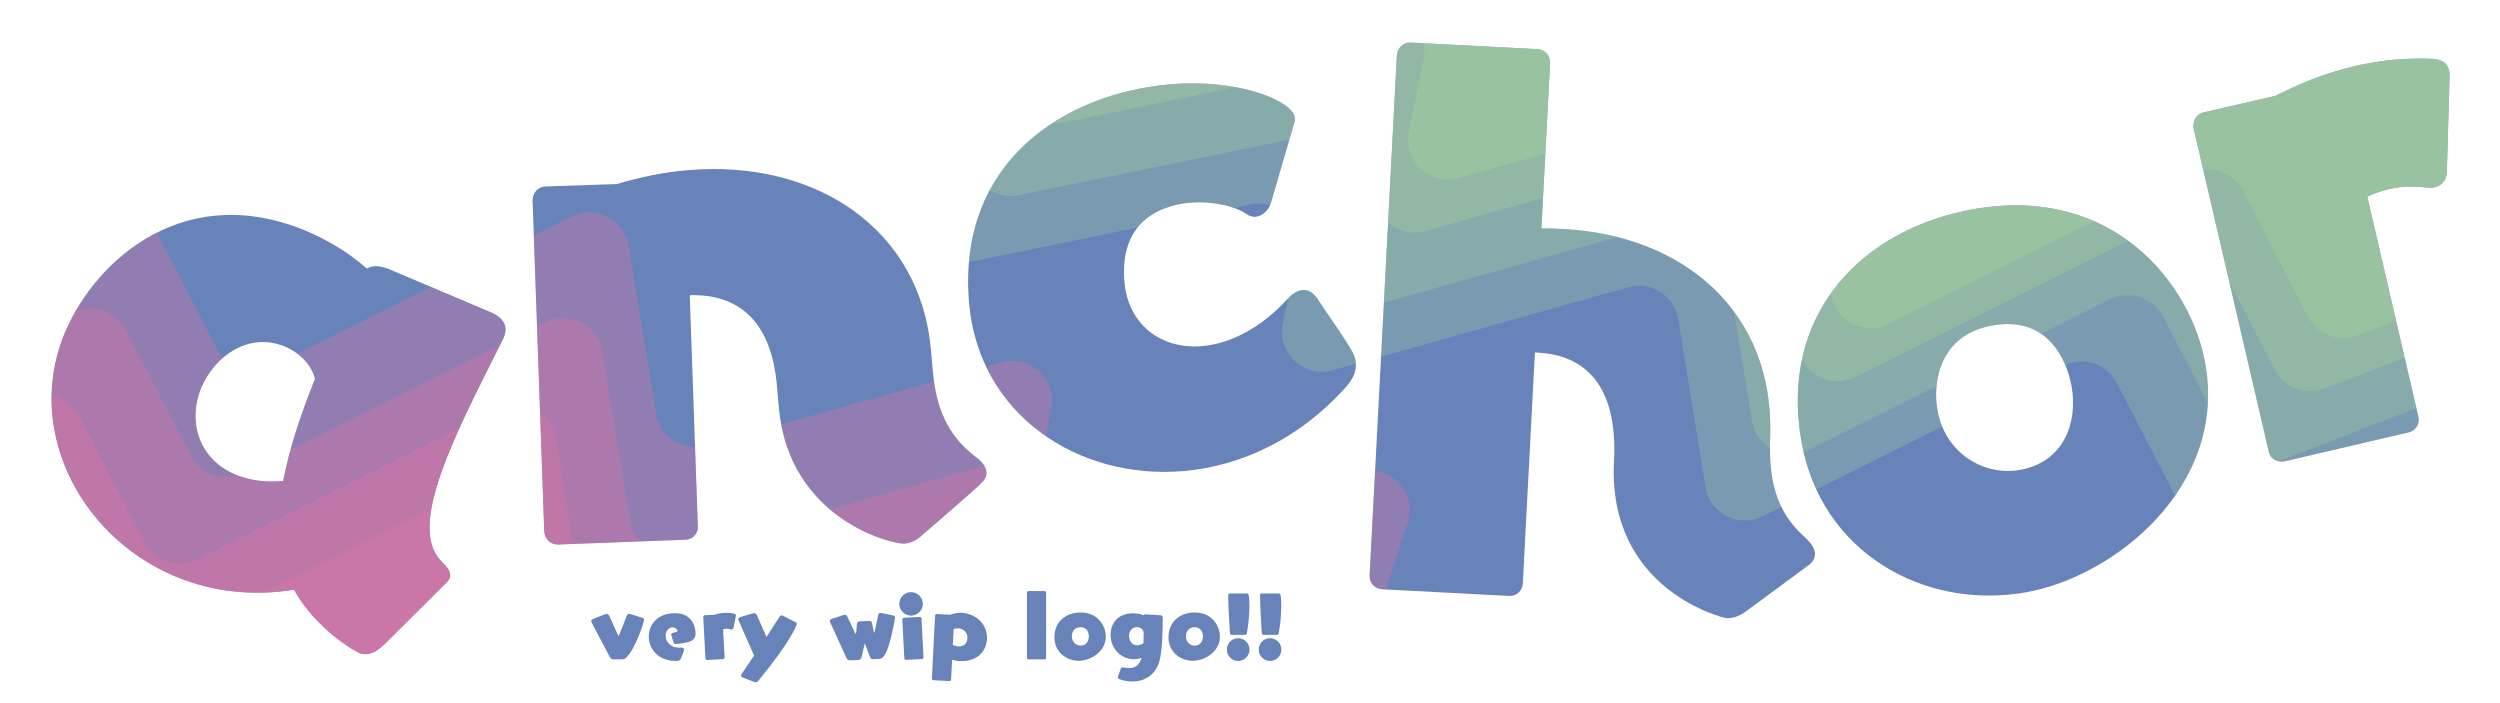
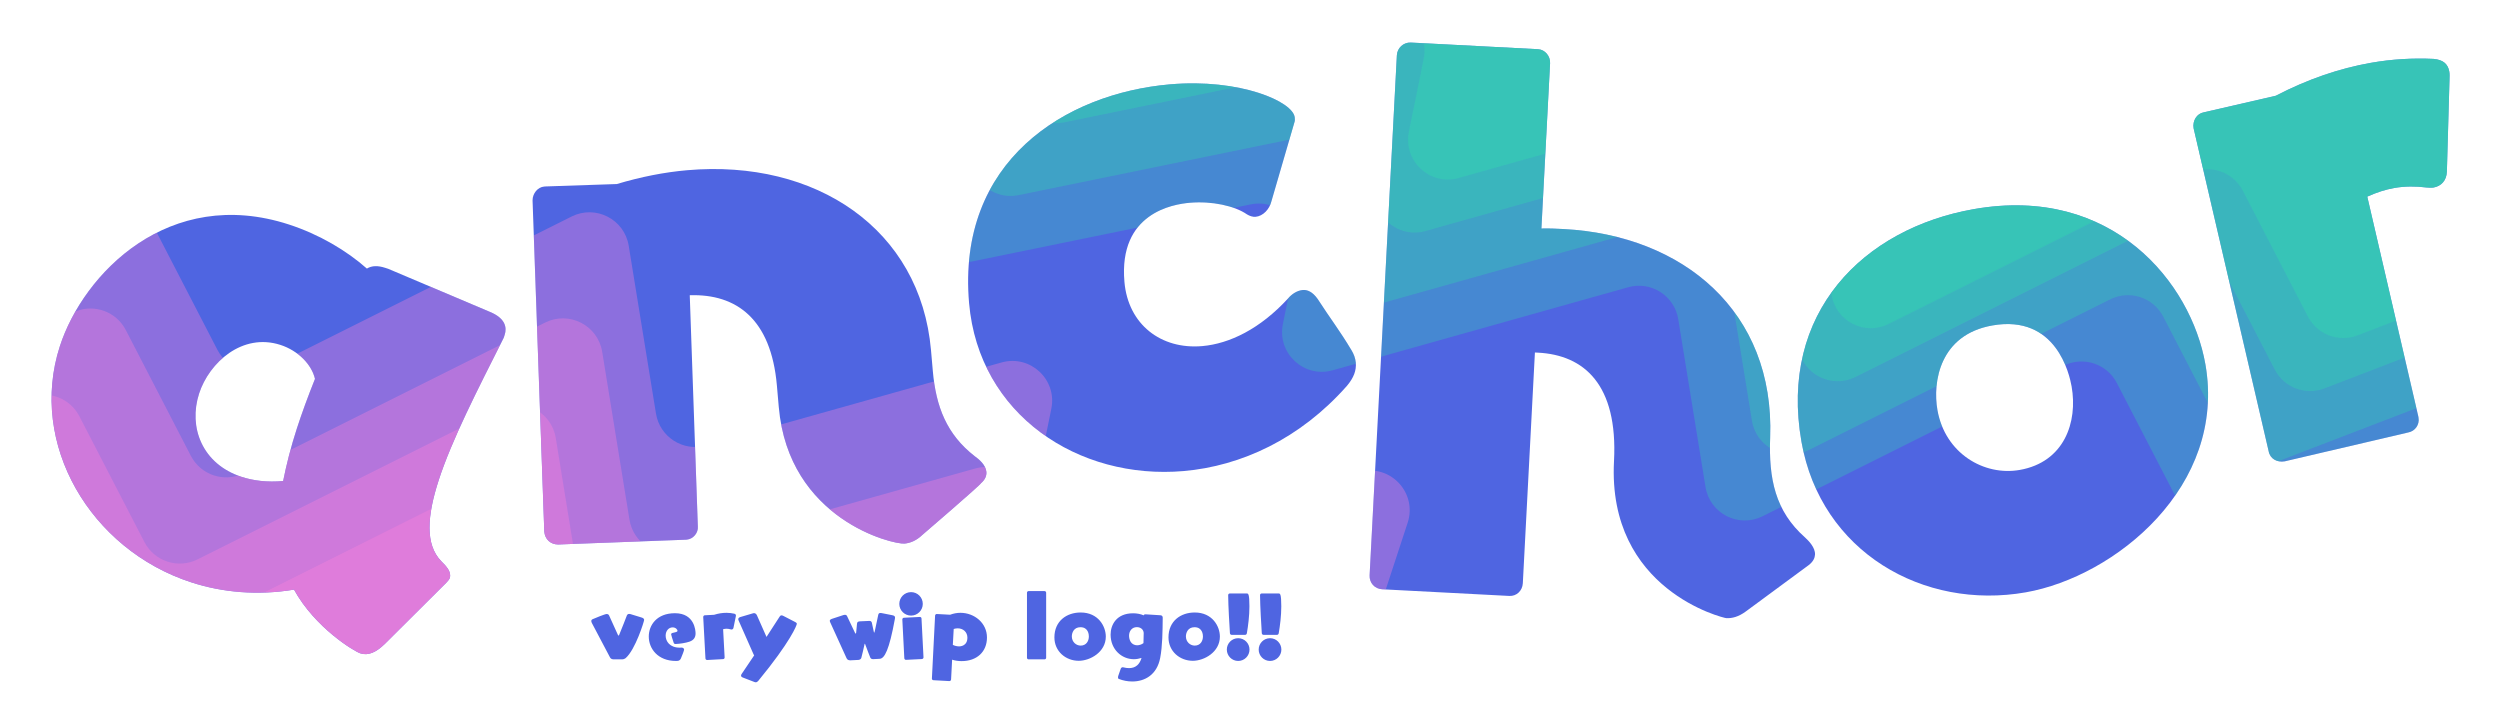
<svg xmlns="http://www.w3.org/2000/svg" width="377" height="106" viewBox="0 0 377 106" fill="none">
-   <path d="M93.8 99.432H92.588C92.348 99.432 92.132 99.384 92 99.156L89.252 93.948C89.192 93.828 89.168 93.732 89.168 93.648C89.168 93.516 89.24 93.432 89.372 93.372C89.66 93.24 91.232 92.592 91.484 92.592C91.664 92.592 91.784 92.676 91.844 92.796L93.188 95.76C93.212 95.82 93.248 95.844 93.272 95.844C93.308 95.844 93.332 95.82 93.368 95.748C93.788 94.776 94.448 93.012 94.532 92.808C94.604 92.652 94.724 92.58 94.88 92.58C94.964 92.58 95.048 92.592 95.144 92.628L96.752 93.12C97.028 93.204 97.136 93.324 97.136 93.492C97.136 93.684 95.816 97.98 94.34 99.252C94.22 99.348 94.016 99.432 93.8 99.432ZM102.071 99.672H101.927C99.203 99.672 97.835 97.812 97.835 95.988C97.835 94.272 99.047 92.472 101.783 92.472C104.759 92.472 104.891 95.124 104.891 95.52C104.891 96.072 104.663 96.528 103.955 96.768C103.391 96.96 102.503 97.092 101.879 97.116C101.687 97.116 101.627 97.032 101.579 96.888C101.435 96.492 101.207 95.712 101.207 95.664C101.207 95.532 101.303 95.472 101.459 95.436C102.083 95.292 102.167 95.268 102.167 95.1C102.167 94.992 101.939 94.608 101.435 94.608C100.859 94.608 100.379 95.112 100.379 95.856C100.379 96.708 101.003 97.668 102.503 97.668C102.587 97.668 102.683 97.668 102.767 97.656H102.791C102.959 97.656 103.163 97.764 103.163 97.968C103.163 98.088 102.851 98.904 102.671 99.312C102.575 99.504 102.419 99.672 102.071 99.672ZM109.034 99.396L106.646 99.528C106.502 99.528 106.382 99.432 106.382 99.288L106.046 93.048C106.046 92.904 106.154 92.784 106.286 92.784L107.678 92.712C108.326 92.508 108.95 92.412 109.55 92.412C109.958 92.412 110.354 92.46 110.726 92.544C110.906 92.592 110.978 92.688 110.978 92.832C110.978 92.88 110.966 92.928 110.954 92.988L110.606 94.68C110.57 94.848 110.45 94.932 110.306 94.932C110.27 94.932 110.222 94.92 110.174 94.908C109.982 94.848 109.778 94.812 109.574 94.812C109.406 94.812 109.238 94.836 109.046 94.884L109.274 99.132V99.156C109.274 99.288 109.166 99.396 109.034 99.396ZM113.752 102.84L112.012 102.168C111.832 102.096 111.748 102 111.748 101.88C111.748 101.796 111.784 101.712 111.844 101.628L113.728 98.832C113.692 98.796 113.668 98.736 113.632 98.664L111.388 93.588C111.352 93.504 111.328 93.432 111.328 93.372C111.328 93.204 111.472 93.096 111.652 93.048L113.56 92.484C113.608 92.472 113.656 92.46 113.704 92.46C113.92 92.46 114.076 92.616 114.16 92.82L115.588 96.048C116.296 94.98 116.98 93.912 117.568 92.988C117.64 92.868 117.724 92.796 117.856 92.796C117.928 92.796 118.036 92.82 118.156 92.892L119.944 93.816C120.088 93.888 120.16 93.972 120.16 94.08C120.16 94.26 119.248 96.72 114.34 102.684C114.22 102.816 114.112 102.888 113.968 102.888C113.908 102.888 113.836 102.876 113.752 102.84ZM132.656 99.348L131.744 99.396H131.66C131.468 99.396 131.348 99.348 131.252 99.192C131.18 99.048 130.676 97.716 130.484 97.188C130.448 97.092 130.424 97.068 130.412 97.068C130.388 97.068 130.376 97.14 130.364 97.188C130.244 97.728 129.98 98.904 129.884 99.216C129.848 99.36 129.656 99.504 129.452 99.516L128.264 99.576H128.204C127.988 99.576 127.772 99.504 127.664 99.264L125.216 93.888C125.18 93.816 125.132 93.72 125.132 93.624C125.132 93.516 125.204 93.408 125.444 93.324L127.196 92.748C127.28 92.724 127.352 92.712 127.412 92.712C127.58 92.712 127.688 92.796 127.736 92.904L128.96 95.484C128.984 95.532 129.008 95.544 129.032 95.544C129.056 95.544 129.092 95.508 129.104 95.436C129.152 95.028 129.224 94.164 129.236 94.056C129.26 93.792 129.392 93.72 129.68 93.696L131.06 93.636H131.12C131.288 93.636 131.396 93.696 131.468 93.876L131.78 95.316C131.792 95.352 131.816 95.4 131.84 95.4C131.876 95.4 131.9 95.316 132.44 92.712C132.488 92.496 132.608 92.436 132.764 92.436C132.872 92.436 132.992 92.46 133.1 92.484L134.552 92.772C134.9 92.832 134.972 92.976 134.972 93.144C134.972 93.204 134.96 93.276 134.948 93.336C134.084 98.052 133.388 99.312 132.656 99.348ZM139.035 99.384L136.635 99.504H136.611C136.479 99.504 136.383 99.396 136.371 99.264L136.071 93.42C136.071 93.276 136.167 93.168 136.311 93.156L138.711 93.036H138.735C138.855 93.036 138.963 93.144 138.963 93.264L139.263 99.12V99.144C139.263 99.264 139.155 99.372 139.035 99.384ZM139.155 91.068C139.155 92.04 138.363 92.832 137.391 92.832C136.407 92.832 135.615 92.04 135.615 91.068C135.615 90.084 136.407 89.292 137.391 89.292C138.363 89.292 139.155 90.084 139.155 91.068ZM143.159 102.708L140.759 102.576C140.639 102.576 140.531 102.468 140.531 102.336V102.312L141.011 92.832C141.023 92.7 141.131 92.592 141.251 92.592H141.275L143.279 92.7C143.795 92.508 144.323 92.412 144.827 92.412C146.939 92.412 148.835 93.948 148.835 96.132C148.835 98.316 147.287 99.696 145.019 99.696C144.515 99.696 144.023 99.624 143.579 99.48L143.423 102.468C143.411 102.612 143.303 102.708 143.159 102.708ZM143.819 94.848L143.687 97.248C143.951 97.38 144.299 97.476 144.635 97.476C144.731 97.476 145.883 97.476 145.883 96.156C145.883 95.328 145.259 94.752 144.419 94.752C144.227 94.752 144.023 94.788 143.819 94.848ZM157.52 99.432H155.108C154.976 99.432 154.868 99.324 154.868 99.192V89.388C154.868 89.244 154.976 89.136 155.108 89.136H157.52C157.652 89.136 157.76 89.244 157.76 89.388V99.192C157.76 99.324 157.652 99.432 157.52 99.432ZM166.756 96C166.756 98.34 164.38 99.648 162.676 99.648C160.72 99.648 159.004 98.232 159.004 96.12C159.004 93.648 160.852 92.364 162.964 92.364C165.616 92.364 166.756 94.44 166.756 96ZM162.964 97.356C163.816 97.356 164.2 96.66 164.2 95.976C164.2 95.748 164.152 94.584 162.928 94.584C161.92 94.584 161.632 95.436 161.632 95.976C161.632 96.804 162.28 97.356 162.964 97.356ZM168.618 101.964L169.002 100.86C169.05 100.704 169.182 100.62 169.314 100.62C169.338 100.62 169.362 100.632 169.386 100.632C169.71 100.716 169.998 100.752 170.262 100.752C171.27 100.752 171.858 100.176 172.146 99.216C171.774 99.336 171.366 99.408 170.982 99.408C169.146 99.408 167.478 97.932 167.478 95.7C167.478 94.248 168.342 92.484 170.874 92.484C171.45 92.484 172.002 92.592 172.47 92.796C172.506 92.664 172.614 92.64 172.722 92.64H172.782C172.782 92.64 174.75 92.772 175.026 92.784C175.218 92.796 175.338 92.952 175.338 93.132C175.314 95.244 175.302 97.428 174.954 99.228C174.462 101.772 172.626 102.768 170.754 102.768C170.058 102.768 169.362 102.636 168.726 102.384C168.618 102.348 168.594 102.252 168.594 102.156C168.594 102.084 168.606 102.012 168.618 101.964ZM172.374 97.02L172.434 96.984C172.458 96.504 172.47 95.976 172.47 95.436C172.422 94.872 171.954 94.572 171.438 94.572C170.682 94.572 170.262 95.184 170.262 95.856C170.262 96.324 170.454 97.308 171.51 97.308C171.798 97.308 172.182 97.176 172.374 97.02ZM183.959 96C183.959 98.34 181.583 99.648 179.879 99.648C177.923 99.648 176.207 98.232 176.207 96.12C176.207 93.648 178.055 92.364 180.167 92.364C182.819 92.364 183.959 94.44 183.959 96ZM180.167 97.356C181.019 97.356 181.403 96.66 181.403 95.976C181.403 95.748 181.355 94.584 180.131 94.584C179.123 94.584 178.835 95.436 178.835 95.976C178.835 96.804 179.483 97.356 180.167 97.356ZM187.765 95.736H185.737C185.593 95.736 185.485 95.628 185.473 95.484C185.401 94.416 185.221 91.404 185.209 89.748C185.209 89.616 185.305 89.496 185.449 89.496H188.017C188.233 89.496 188.413 89.532 188.413 91.44C188.413 92.856 188.221 94.38 188.029 95.484C188.005 95.628 187.909 95.736 187.765 95.736ZM186.721 99.672C185.773 99.672 185.005 98.904 185.005 97.956C185.005 97.008 185.773 96.24 186.721 96.24C187.657 96.24 188.425 97.008 188.425 97.956C188.425 98.904 187.657 99.672 186.721 99.672ZM192.57 95.736H190.542C190.398 95.736 190.29 95.628 190.278 95.484C190.206 94.416 190.026 91.404 190.014 89.748C190.014 89.616 190.11 89.496 190.254 89.496H192.822C193.038 89.496 193.218 89.532 193.218 91.44C193.218 92.856 193.026 94.38 192.834 95.484C192.81 95.628 192.714 95.736 192.57 95.736ZM191.526 99.672C190.578 99.672 189.81 98.904 189.81 97.956C189.81 97.008 190.578 96.24 191.526 96.24C192.462 96.24 193.23 97.008 193.23 97.956C193.23 98.904 192.462 99.672 191.526 99.672Z" fill="#6883BA" />
-   <path d="M67.283 87.891L58.033 97.1C56.707 98.385 55.527 98.91 54.34 98.524C53.427 98.228 47.511 94.69 44.34 88.916C38.791 89.838 33.505 89.332 28.849 87.819C13.601 82.865 4.251 66.906 9.027 52.207C12.587 41.251 25.48 27.977 43.558 33.851C48.123 35.334 52.27 37.792 55.327 40.501C56.082 40.04 56.993 40.033 58.088 40.389L58.545 40.537L73.895 47.039C76.21 47.993 76.463 49.388 76.107 50.483L75.959 50.94C71.981 58.833 68.122 66.361 66.164 72.387C64.384 77.865 64.113 82.117 66.53 84.618C67.295 85.372 68.121 86.246 67.824 87.159C67.765 87.341 67.585 87.585 67.283 87.891ZM42.698 72.534C43.195 70.072 43.843 67.456 44.763 64.625C45.534 62.252 46.426 59.816 47.499 57.136C46.997 54.954 44.947 52.875 42.299 52.015C36.547 50.146 31.542 54.677 30.029 59.333C28.368 64.446 30.505 69.986 36.439 71.914C38.174 72.478 40.301 72.765 42.698 72.534Z" fill="#6883BA" />
-   <path d="M140.395 52.807L140.671 55.963C141.14 61.319 142.76 65.513 146.999 68.805C147.614 69.233 148.654 70.105 148.746 71.157C148.797 71.731 148.56 72.33 147.932 72.867C147.949 73.058 139.075 80.676 139.075 80.676C138.186 81.525 137.255 81.896 136.394 81.971C134.672 82.121 118.927 78.392 117.438 61.369L117.154 58.117C116.275 48.075 111.03 44.294 104.015 44.522L105.235 79.397C105.319 80.353 104.533 81.289 103.577 81.373L103.386 81.389L84.175 82.107C83.019 82.111 82.179 81.318 82.078 80.17L80.309 30.214C80.313 29.154 81.099 28.218 82.055 28.134L82.246 28.117L93.007 27.754C96.67 26.663 100.175 25.971 103.618 25.669C123.032 23.971 138.797 34.541 140.395 52.807Z" fill="#6883BA" />
-   <path d="M195.208 18.402L191.726 30.367C191.444 31.548 190.475 32.596 189.328 32.697C188.945 32.73 188.45 32.581 188.043 32.327C186.196 31.043 182.756 30.284 179.409 30.577C176.923 30.795 168.653 32.096 169.565 42.521C170.125 48.928 175.084 52.734 181.3 52.191C185.412 51.831 190.035 49.595 194.257 44.986C194.781 44.362 195.6 43.808 196.461 43.733C197.13 43.675 197.929 43.99 198.698 45.079C200.704 48.18 202.003 49.801 203.809 52.823C204.146 53.372 204.396 54.025 204.454 54.694C204.555 55.842 204.169 56.935 203.121 58.184C196.019 66.225 187.123 70.28 178.516 71.033C162.64 72.422 147.611 62.558 146.139 45.727C144.265 24.304 160.622 14.104 176.402 12.723C187.017 11.795 195.036 15.333 195.245 17.724C195.262 17.915 195.287 18.202 195.208 18.402Z" fill="#6883BA" />
-   <path d="M272.756 85.216L263.257 92.217C262.157 93.024 261.183 93.262 260.32 93.216C259.937 93.196 242.372 89.007 243.392 69.546C244 57.946 238.847 53.542 231.945 53.181L231.465 53.155L229.642 87.956C229.581 89.106 228.673 89.924 227.619 89.868L208.445 88.864C207.295 88.803 206.477 87.895 206.537 86.745L210.647 8.324C210.703 7.27 211.616 6.356 212.766 6.417L231.94 7.421C232.994 7.477 233.807 8.481 233.752 9.535L232.445 34.461C233.601 34.425 234.751 34.486 235.806 34.541C253.829 35.486 267.646 46.977 266.939 65.974C266.709 72.21 267.704 77.069 272.205 81.054C272.755 81.563 273.76 82.577 273.704 83.632C273.679 84.111 273.457 84.676 272.756 85.216Z" fill="#6883BA" />
-   <path d="M332.569 54.915C335.82 73.35 318.918 86.956 305.493 89.323C290.083 92.041 274.596 83.269 271.662 66.629C268.228 47.154 281.004 34.471 297.643 31.537C318.537 27.852 330.402 42.624 332.569 54.915ZM304.578 70.866C311.291 69.682 313.349 63.665 312.399 58.276C312.082 56.48 310.087 47.376 300.444 49.077C292.502 50.477 291.417 57.59 292.167 61.844C293.317 68.367 299.189 71.816 304.578 70.866Z" fill="#6883BA" />
-   <path d="M363.158 65.215L344.527 69.572C343.393 69.772 342.314 69.183 342.114 68.048L330.798 19.354C330.598 18.219 331.282 17.124 332.322 16.94L343.189 14.439C348.011 11.932 352.794 10.309 357.521 9.475C360.735 8.908 363.922 8.736 366.969 8.881C368.454 9.009 369.155 9.666 369.355 10.8C369.421 11.178 369.394 11.573 369.382 12.063L368.991 25.877C368.941 27.25 368.112 28.079 366.978 28.279C366.694 28.329 366.299 28.301 365.904 28.273C364.308 28.067 362.651 28.067 361.044 28.35C359.72 28.584 358.43 29.006 356.984 29.651L364.682 62.802L364.715 62.991C364.898 64.031 364.198 65.032 363.158 65.215Z" fill="#6883BA" />
-   <mask id="mask0_6_62" style="mask-type:alpha" maskUnits="userSpaceOnUse" x="7" y="6" width="363" height="93">
+   <path d="M93.8 99.432H92.588C92.348 99.432 92.132 99.384 92 99.156L89.252 93.948C89.192 93.828 89.168 93.732 89.168 93.648C89.168 93.516 89.24 93.432 89.372 93.372C89.66 93.24 91.232 92.592 91.484 92.592C91.664 92.592 91.784 92.676 91.844 92.796L93.188 95.76C93.212 95.82 93.248 95.844 93.272 95.844C93.308 95.844 93.332 95.82 93.368 95.748C93.788 94.776 94.448 93.012 94.532 92.808C94.604 92.652 94.724 92.58 94.88 92.58C94.964 92.58 95.048 92.592 95.144 92.628L96.752 93.12C97.028 93.204 97.136 93.324 97.136 93.492C97.136 93.684 95.816 97.98 94.34 99.252C94.22 99.348 94.016 99.432 93.8 99.432ZM102.071 99.672H101.927C99.203 99.672 97.835 97.812 97.835 95.988C97.835 94.272 99.047 92.472 101.783 92.472C104.759 92.472 104.891 95.124 104.891 95.52C104.891 96.072 104.663 96.528 103.955 96.768C103.391 96.96 102.503 97.092 101.879 97.116C101.687 97.116 101.627 97.032 101.579 96.888C101.435 96.492 101.207 95.712 101.207 95.664C101.207 95.532 101.303 95.472 101.459 95.436C102.083 95.292 102.167 95.268 102.167 95.1C102.167 94.992 101.939 94.608 101.435 94.608C100.859 94.608 100.379 95.112 100.379 95.856C100.379 96.708 101.003 97.668 102.503 97.668C102.587 97.668 102.683 97.668 102.767 97.656H102.791C102.959 97.656 103.163 97.764 103.163 97.968C103.163 98.088 102.851 98.904 102.671 99.312C102.575 99.504 102.419 99.672 102.071 99.672ZM109.034 99.396L106.646 99.528C106.502 99.528 106.382 99.432 106.382 99.288L106.046 93.048C106.046 92.904 106.154 92.784 106.286 92.784L107.678 92.712C108.326 92.508 108.95 92.412 109.55 92.412C109.958 92.412 110.354 92.46 110.726 92.544C110.906 92.592 110.978 92.688 110.978 92.832C110.978 92.88 110.966 92.928 110.954 92.988L110.606 94.68C110.57 94.848 110.45 94.932 110.306 94.932C110.27 94.932 110.222 94.92 110.174 94.908C109.982 94.848 109.778 94.812 109.574 94.812C109.406 94.812 109.238 94.836 109.046 94.884L109.274 99.132V99.156C109.274 99.288 109.166 99.396 109.034 99.396ZM113.752 102.84L112.012 102.168C111.832 102.096 111.748 102 111.748 101.88C111.748 101.796 111.784 101.712 111.844 101.628L113.728 98.832C113.692 98.796 113.668 98.736 113.632 98.664L111.388 93.588C111.352 93.504 111.328 93.432 111.328 93.372C111.328 93.204 111.472 93.096 111.652 93.048L113.56 92.484C113.608 92.472 113.656 92.46 113.704 92.46C113.92 92.46 114.076 92.616 114.16 92.82L115.588 96.048C116.296 94.98 116.98 93.912 117.568 92.988C117.64 92.868 117.724 92.796 117.856 92.796C117.928 92.796 118.036 92.82 118.156 92.892L119.944 93.816C120.088 93.888 120.16 93.972 120.16 94.08C120.16 94.26 119.248 96.72 114.34 102.684C114.22 102.816 114.112 102.888 113.968 102.888C113.908 102.888 113.836 102.876 113.752 102.84ZM132.656 99.348L131.744 99.396H131.66C131.468 99.396 131.348 99.348 131.252 99.192C131.18 99.048 130.676 97.716 130.484 97.188C130.448 97.092 130.424 97.068 130.412 97.068C130.388 97.068 130.376 97.14 130.364 97.188C130.244 97.728 129.98 98.904 129.884 99.216C129.848 99.36 129.656 99.504 129.452 99.516L128.264 99.576H128.204C127.988 99.576 127.772 99.504 127.664 99.264L125.216 93.888C125.18 93.816 125.132 93.72 125.132 93.624C125.132 93.516 125.204 93.408 125.444 93.324L127.196 92.748C127.28 92.724 127.352 92.712 127.412 92.712C127.58 92.712 127.688 92.796 127.736 92.904L128.96 95.484C128.984 95.532 129.008 95.544 129.032 95.544C129.056 95.544 129.092 95.508 129.104 95.436C129.152 95.028 129.224 94.164 129.236 94.056C129.26 93.792 129.392 93.72 129.68 93.696L131.06 93.636H131.12C131.288 93.636 131.396 93.696 131.468 93.876L131.78 95.316C131.792 95.352 131.816 95.4 131.84 95.4C131.876 95.4 131.9 95.316 132.44 92.712C132.488 92.496 132.608 92.436 132.764 92.436C132.872 92.436 132.992 92.46 133.1 92.484L134.552 92.772C134.9 92.832 134.972 92.976 134.972 93.144C134.972 93.204 134.96 93.276 134.948 93.336C134.084 98.052 133.388 99.312 132.656 99.348ZM139.035 99.384L136.635 99.504H136.611C136.479 99.504 136.383 99.396 136.371 99.264L136.071 93.42C136.071 93.276 136.167 93.168 136.311 93.156L138.711 93.036H138.735C138.855 93.036 138.963 93.144 138.963 93.264L139.263 99.12V99.144C139.263 99.264 139.155 99.372 139.035 99.384ZM139.155 91.068C139.155 92.04 138.363 92.832 137.391 92.832C136.407 92.832 135.615 92.04 135.615 91.068C135.615 90.084 136.407 89.292 137.391 89.292C138.363 89.292 139.155 90.084 139.155 91.068ZM143.159 102.708L140.759 102.576C140.639 102.576 140.531 102.468 140.531 102.336V102.312L141.011 92.832C141.023 92.7 141.131 92.592 141.251 92.592H141.275L143.279 92.7C143.795 92.508 144.323 92.412 144.827 92.412C146.939 92.412 148.835 93.948 148.835 96.132C148.835 98.316 147.287 99.696 145.019 99.696C144.515 99.696 144.023 99.624 143.579 99.48L143.423 102.468C143.411 102.612 143.303 102.708 143.159 102.708ZM143.819 94.848L143.687 97.248C143.951 97.38 144.299 97.476 144.635 97.476C144.731 97.476 145.883 97.476 145.883 96.156C145.883 95.328 145.259 94.752 144.419 94.752C144.227 94.752 144.023 94.788 143.819 94.848ZM157.52 99.432H155.108C154.976 99.432 154.868 99.324 154.868 99.192V89.388C154.868 89.244 154.976 89.136 155.108 89.136H157.52C157.652 89.136 157.76 89.244 157.76 89.388V99.192C157.76 99.324 157.652 99.432 157.52 99.432ZM166.756 96C166.756 98.34 164.38 99.648 162.676 99.648C160.72 99.648 159.004 98.232 159.004 96.12C159.004 93.648 160.852 92.364 162.964 92.364C165.616 92.364 166.756 94.44 166.756 96ZM162.964 97.356C163.816 97.356 164.2 96.66 164.2 95.976C164.2 95.748 164.152 94.584 162.928 94.584C161.92 94.584 161.632 95.436 161.632 95.976C161.632 96.804 162.28 97.356 162.964 97.356ZM168.618 101.964L169.002 100.86C169.05 100.704 169.182 100.62 169.314 100.62C169.338 100.62 169.362 100.632 169.386 100.632C169.71 100.716 169.998 100.752 170.262 100.752C171.27 100.752 171.858 100.176 172.146 99.216C171.774 99.336 171.366 99.408 170.982 99.408C169.146 99.408 167.478 97.932 167.478 95.7C167.478 94.248 168.342 92.484 170.874 92.484C171.45 92.484 172.002 92.592 172.47 92.796C172.506 92.664 172.614 92.64 172.722 92.64H172.782C172.782 92.64 174.75 92.772 175.026 92.784C175.218 92.796 175.338 92.952 175.338 93.132C175.314 95.244 175.302 97.428 174.954 99.228C174.462 101.772 172.626 102.768 170.754 102.768C170.058 102.768 169.362 102.636 168.726 102.384C168.618 102.348 168.594 102.252 168.594 102.156C168.594 102.084 168.606 102.012 168.618 101.964ZM172.374 97.02L172.434 96.984C172.458 96.504 172.47 95.976 172.47 95.436C172.422 94.872 171.954 94.572 171.438 94.572C170.682 94.572 170.262 95.184 170.262 95.856C170.262 96.324 170.454 97.308 171.51 97.308C171.798 97.308 172.182 97.176 172.374 97.02ZM183.959 96C183.959 98.34 181.583 99.648 179.879 99.648C177.923 99.648 176.207 98.232 176.207 96.12C176.207 93.648 178.055 92.364 180.167 92.364C182.819 92.364 183.959 94.44 183.959 96ZM180.167 97.356C181.019 97.356 181.403 96.66 181.403 95.976C181.403 95.748 181.355 94.584 180.131 94.584C179.123 94.584 178.835 95.436 178.835 95.976C178.835 96.804 179.483 97.356 180.167 97.356ZM187.765 95.736H185.737C185.593 95.736 185.485 95.628 185.473 95.484C185.401 94.416 185.221 91.404 185.209 89.748C185.209 89.616 185.305 89.496 185.449 89.496H188.017C188.233 89.496 188.413 89.532 188.413 91.44C188.413 92.856 188.221 94.38 188.029 95.484C188.005 95.628 187.909 95.736 187.765 95.736ZM186.721 99.672C185.773 99.672 185.005 98.904 185.005 97.956C185.005 97.008 185.773 96.24 186.721 96.24C187.657 96.24 188.425 97.008 188.425 97.956C188.425 98.904 187.657 99.672 186.721 99.672ZM192.57 95.736H190.542C190.398 95.736 190.29 95.628 190.278 95.484C190.206 94.416 190.026 91.404 190.014 89.748C190.014 89.616 190.11 89.496 190.254 89.496H192.822C193.038 89.496 193.218 89.532 193.218 91.44C193.218 92.856 193.026 94.38 192.834 95.484C192.81 95.628 192.714 95.736 192.57 95.736ZM191.526 99.672C190.578 99.672 189.81 98.904 189.81 97.956C189.81 97.008 190.578 96.24 191.526 96.24C192.462 96.24 193.23 97.008 193.23 97.956C193.23 98.904 192.462 99.672 191.526 99.672Z" fill="#4F65E1" />
+   <path d="M67.283 87.891L58.033 97.1C56.707 98.385 55.527 98.91 54.34 98.524C53.427 98.228 47.511 94.69 44.34 88.916C38.791 89.838 33.505 89.332 28.849 87.819C13.601 82.865 4.251 66.906 9.027 52.207C12.587 41.251 25.48 27.977 43.558 33.851C48.123 35.334 52.27 37.792 55.327 40.501C56.082 40.04 56.993 40.033 58.088 40.389L58.545 40.537L73.895 47.039C76.21 47.993 76.463 49.388 76.107 50.483L75.959 50.94C71.981 58.833 68.122 66.361 66.164 72.387C64.384 77.865 64.113 82.117 66.53 84.618C67.295 85.372 68.121 86.246 67.824 87.159C67.765 87.341 67.585 87.585 67.283 87.891ZM42.698 72.534C43.195 70.072 43.843 67.456 44.763 64.625C45.534 62.252 46.426 59.816 47.499 57.136C46.997 54.954 44.947 52.875 42.299 52.015C36.547 50.146 31.542 54.677 30.029 59.333C28.368 64.446 30.505 69.986 36.439 71.914C38.174 72.478 40.301 72.765 42.698 72.534Z" fill="#4F65E1" />
+   <path d="M140.395 52.807L140.671 55.963C141.14 61.319 142.76 65.513 146.999 68.805C147.614 69.233 148.654 70.105 148.746 71.157C148.797 71.731 148.56 72.33 147.932 72.867C147.949 73.058 139.075 80.676 139.075 80.676C138.186 81.525 137.255 81.896 136.394 81.971C134.672 82.121 118.927 78.392 117.438 61.369L117.154 58.117C116.275 48.075 111.03 44.294 104.015 44.522L105.235 79.397C105.319 80.353 104.533 81.289 103.577 81.373L103.386 81.389L84.175 82.107C83.019 82.111 82.179 81.318 82.078 80.17L80.309 30.214C80.313 29.154 81.099 28.218 82.055 28.134L82.246 28.117L93.007 27.754C96.67 26.663 100.175 25.971 103.618 25.669C123.032 23.971 138.797 34.541 140.395 52.807Z" fill="#4F65E1" />
+   <path d="M195.208 18.402L191.726 30.367C191.444 31.548 190.475 32.596 189.328 32.697C188.945 32.73 188.45 32.581 188.043 32.327C186.196 31.043 182.756 30.284 179.409 30.577C176.923 30.795 168.653 32.096 169.565 42.521C170.125 48.928 175.084 52.734 181.3 52.191C185.412 51.831 190.035 49.595 194.257 44.986C194.781 44.362 195.6 43.808 196.461 43.733C197.13 43.675 197.929 43.99 198.698 45.079C200.704 48.18 202.003 49.801 203.809 52.823C204.146 53.372 204.396 54.025 204.454 54.694C204.555 55.842 204.169 56.935 203.121 58.184C196.019 66.225 187.123 70.28 178.516 71.033C162.64 72.422 147.611 62.558 146.139 45.727C144.265 24.304 160.622 14.104 176.402 12.723C187.017 11.795 195.036 15.333 195.245 17.724C195.262 17.915 195.287 18.202 195.208 18.402Z" fill="#4F65E1" />
+   <path d="M272.756 85.216L263.257 92.217C262.157 93.024 261.183 93.262 260.32 93.216C259.937 93.196 242.372 89.007 243.392 69.546C244 57.946 238.847 53.542 231.945 53.181L231.465 53.155L229.642 87.956C229.581 89.106 228.673 89.924 227.619 89.868L208.445 88.864C207.295 88.803 206.477 87.895 206.537 86.745L210.647 8.324C210.703 7.27 211.616 6.356 212.766 6.417L231.94 7.421C232.994 7.477 233.807 8.481 233.752 9.535L232.445 34.461C233.601 34.425 234.751 34.486 235.806 34.541C253.829 35.486 267.646 46.977 266.939 65.974C266.709 72.21 267.704 77.069 272.205 81.054C272.755 81.563 273.76 82.577 273.704 83.632C273.679 84.111 273.457 84.676 272.756 85.216Z" fill="#4F65E1" />
+   <path d="M332.569 54.915C335.82 73.35 318.918 86.956 305.493 89.323C290.083 92.041 274.596 83.269 271.662 66.629C268.228 47.154 281.004 34.471 297.643 31.537C318.537 27.852 330.402 42.624 332.569 54.915ZM304.578 70.866C311.291 69.682 313.349 63.665 312.399 58.276C312.082 56.48 310.087 47.376 300.444 49.077C292.502 50.477 291.417 57.59 292.167 61.844C293.317 68.367 299.189 71.816 304.578 70.866Z" fill="#4F65E1" />
+   <path d="M363.158 65.215L344.527 69.572C343.393 69.772 342.314 69.183 342.114 68.048L330.798 19.354C330.598 18.219 331.282 17.124 332.322 16.94L343.189 14.439C348.011 11.932 352.794 10.309 357.521 9.475C360.735 8.908 363.922 8.736 366.969 8.881C368.454 9.009 369.155 9.666 369.355 10.8C369.421 11.178 369.394 11.573 369.382 12.063L368.991 25.877C368.941 27.25 368.112 28.079 366.978 28.279C366.694 28.329 366.299 28.301 365.904 28.273C364.308 28.067 362.651 28.067 361.044 28.35C359.72 28.584 358.43 29.006 356.984 29.651L364.682 62.802L364.715 62.991C364.898 64.031 364.198 65.032 363.158 65.215Z" fill="#4F65E1" />
+   <mask id="mask0_6_91" style="mask-type:alpha" maskUnits="userSpaceOnUse" x="7" y="6" width="363" height="93">
    <path d="M67.283 87.891L58.033 97.1C56.707 98.385 55.527 98.91 54.34 98.524C53.427 98.228 47.511 94.69 44.34 88.916C38.791 89.838 33.505 89.332 28.849 87.819C13.601 82.865 4.251 66.906 9.027 52.207C12.587 41.251 25.48 27.977 43.558 33.851C48.123 35.334 52.27 37.792 55.327 40.501C56.082 40.04 56.993 40.033 58.088 40.389L58.545 40.537L73.895 47.039C76.21 47.993 76.463 49.388 76.107 50.483L75.959 50.94C71.981 58.833 68.122 66.361 66.164 72.387C64.384 77.865 64.113 82.117 66.53 84.618C67.295 85.372 68.121 86.246 67.824 87.159C67.765 87.341 67.585 87.585 67.283 87.891ZM42.698 72.534C43.195 70.072 43.843 67.456 44.763 64.625C45.534 62.252 46.426 59.816 47.499 57.136C46.997 54.954 44.947 52.875 42.299 52.015C36.547 50.146 31.542 54.677 30.029 59.333C28.368 64.446 30.505 69.986 36.439 71.914C38.174 72.478 40.301 72.765 42.698 72.534Z" fill="#011627" />
    <path d="M140.395 52.807L140.671 55.963C141.14 61.319 142.76 65.513 146.999 68.805C147.614 69.233 148.654 70.105 148.746 71.157C148.797 71.731 148.56 72.33 147.932 72.867C147.949 73.058 139.075 80.676 139.075 80.676C138.186 81.525 137.255 81.896 136.394 81.971C134.672 82.121 118.927 78.392 117.438 61.369L117.154 58.117C116.275 48.075 111.03 44.294 104.015 44.522L105.235 79.397C105.319 80.353 104.533 81.289 103.577 81.373L103.386 81.389L84.175 82.107C83.019 82.111 82.179 81.318 82.078 80.17L80.309 30.214C80.313 29.154 81.099 28.218 82.055 28.134L82.246 28.117L93.007 27.754C96.67 26.663 100.175 25.971 103.618 25.669C123.032 23.971 138.797 34.541 140.395 52.807Z" fill="#011627" />
    <path d="M195.208 18.402L191.726 30.367C191.444 31.548 190.475 32.596 189.328 32.697C188.945 32.73 188.45 32.581 188.043 32.327C186.196 31.043 182.756 30.284 179.409 30.577C176.923 30.795 168.653 32.096 169.565 42.521C170.125 48.928 175.084 52.734 181.3 52.191C185.412 51.831 190.035 49.595 194.257 44.986C194.781 44.362 195.6 43.808 196.461 43.733C197.13 43.675 197.929 43.99 198.698 45.079C200.704 48.18 202.003 49.801 203.809 52.823C204.146 53.372 204.396 54.025 204.454 54.694C204.555 55.842 204.169 56.935 203.121 58.184C196.019 66.225 187.123 70.28 178.516 71.033C162.64 72.422 147.611 62.558 146.139 45.727C144.265 24.304 160.622 14.104 176.402 12.723C187.017 11.795 195.036 15.333 195.245 17.724C195.262 17.915 195.287 18.202 195.208 18.402Z" fill="#011627" />
    <path d="M272.756 85.216L263.257 92.217C262.157 93.024 261.183 93.262 260.32 93.216C259.937 93.196 242.372 89.007 243.392 69.546C244 57.946 238.847 53.542 231.945 53.181L231.465 53.155L229.642 87.956C229.581 89.106 228.673 89.924 227.619 89.868L208.445 88.864C207.295 88.803 206.477 87.895 206.537 86.745L210.647 8.324C210.703 7.27 211.616 6.356 212.766 6.417L231.94 7.421C232.994 7.477 233.807 8.481 233.752 9.535L232.445 34.461C233.601 34.425 234.751 34.486 235.806 34.541C253.829 35.486 267.646 46.977 266.939 65.974C266.709 72.21 267.704 77.069 272.205 81.054C272.755 81.563 273.76 82.577 273.704 83.632C273.679 84.111 273.457 84.676 272.756 85.216Z" fill="#011627" />
    <path d="M332.569 54.915C335.82 73.35 318.918 86.956 305.493 89.323C290.083 92.041 274.596 83.269 271.662 66.629C268.228 47.154 281.004 34.471 297.643 31.537C318.537 27.852 330.402 42.624 332.569 54.915ZM304.578 70.866C311.291 69.682 313.349 63.665 312.399 58.276C312.082 56.48 310.087 47.376 300.444 49.077C292.502 50.477 291.417 57.59 292.167 61.844C293.317 68.367 299.189 71.816 304.578 70.866Z" fill="#011627" />
    <path d="M363.158 65.215L344.527 69.572C343.393 69.772 342.314 69.183 342.114 68.048L330.798 19.354C330.598 18.219 331.282 17.124 332.322 16.94L343.189 14.439C348.011 11.932 352.794 10.309 357.521 9.475C360.735 8.908 363.922 8.736 366.969 8.881C368.454 9.009 369.155 9.666 369.355 10.8C369.421 11.178 369.394 11.573 369.382 12.063L368.991 25.877C368.941 27.25 368.112 28.079 366.978 28.279C366.694 28.329 366.299 28.301 365.904 28.273C364.308 28.067 362.651 28.067 361.044 28.35C359.72 28.584 358.43 29.006 356.984 29.651L364.682 62.802L364.715 62.991C364.898 64.031 364.198 65.032 363.158 65.215Z" fill="#011627" />
  </mask>
-   <g mask="url(#mask0_6_62)">
-     <path d="M98.332 2.394L100.662 -10.03C101.157 -12.673 103.351 -14.664 106.03 -14.901L394.877 -40.458C398.234 -40.755 401.178 -38.229 401.394 -34.866L406.717 48.097C406.886 50.716 405.331 53.141 402.881 54.082L336.513 79.574C333.659 80.671 330.437 79.445 329.033 76.73L319.219 57.757C317.711 54.842 314.142 53.679 311.206 55.147L265.797 77.852C262.177 79.661 257.841 77.442 257.191 73.447L253.078 48.131C252.503 44.596 248.98 42.349 245.532 43.317L200.962 55.841C196.64 57.056 192.564 53.268 193.459 48.869L195.691 37.896C196.548 33.68 192.821 29.959 188.607 30.822L146.629 39.424C142.116 40.349 138.287 36.053 139.724 31.676L144.417 17.371C145.691 13.491 142.8 9.5 138.717 9.5H104.23C100.473 9.5 97.64 6.087 98.332 2.394Z" fill="#B0E298" fill-opacity="0.25" />
-     <path d="M253.668 108.106L251.338 120.53C250.843 123.173 248.649 125.164 245.97 125.401L-42.877 150.958C-46.234 151.255 -49.178 148.729 -49.394 145.366L-54.717 62.403C-54.886 59.784 -53.331 57.359 -50.881 56.418L15.487 30.926C18.341 29.829 21.563 31.055 22.967 33.77L32.781 52.743C34.289 55.658 37.858 56.821 40.794 55.353L86.203 32.648C89.823 30.839 94.159 33.058 94.809 37.053L98.922 62.369C99.497 65.904 103.02 68.151 106.468 67.183L151.038 54.659C155.36 53.444 159.436 57.232 158.541 61.631L156.309 72.604C155.452 76.82 159.179 80.541 163.393 79.678L205.371 71.076C209.884 70.151 213.713 74.447 212.276 78.824L207.583 93.129C206.309 97.009 209.2 101 213.283 101H247.77C251.527 101 254.36 104.413 253.668 108.106Z" fill="#E072A4" fill-opacity="0.35" />
-     <path d="M249.668 124.106L247.338 136.53C246.843 139.173 244.649 141.164 241.97 141.401L-46.877 166.958C-50.234 167.255 -53.178 164.729 -53.394 161.366L-58.717 78.403C-58.886 75.784 -57.331 73.359 -54.881 72.418L11.487 46.926C14.341 45.829 17.563 47.054 18.967 49.77L28.781 68.743C30.289 71.658 33.858 72.821 36.794 71.353L82.203 48.648C85.823 46.839 90.159 49.058 90.809 53.053L94.922 78.369C95.497 81.904 99.02 84.151 102.468 83.183L147.038 70.659C151.36 69.444 155.436 73.232 154.541 77.631L152.309 88.604C151.452 92.82 155.179 96.541 159.393 95.678L201.371 87.076C205.884 86.151 209.713 90.447 208.276 94.824L203.583 109.129C202.309 113.009 205.2 117 209.283 117H243.77C247.527 117 250.36 120.413 249.668 124.106Z" fill="#E072A4" fill-opacity="0.35" />
-     <path d="M242.668 137.106L240.338 149.53C239.843 152.173 237.649 154.164 234.97 154.401L-53.877 179.958C-57.234 180.255 -60.178 177.729 -60.394 174.366L-65.717 91.403C-65.885 88.784 -64.332 86.359 -61.881 85.418L4.487 59.926C7.341 58.829 10.563 60.054 11.967 62.77L21.781 81.743C23.289 84.658 26.858 85.821 29.794 84.353L75.203 61.648C78.823 59.839 83.159 62.058 83.809 66.053L87.922 91.369C88.497 94.904 92.02 97.151 95.468 96.183L140.038 83.659C144.36 82.444 148.436 86.232 147.541 90.631L145.309 101.604C144.452 105.82 148.179 109.541 152.393 108.678L194.371 100.076C198.884 99.151 202.713 103.447 201.276 107.824L196.583 122.129C195.309 126.009 198.2 130 202.283 130H236.77C240.527 130 243.36 133.413 242.668 137.106Z" fill="#E072A4" fill-opacity="0.35" />
-     <path d="M236.668 150.106L234.338 162.53C233.843 165.173 231.649 167.164 228.97 167.401L-59.877 192.958C-63.234 193.255 -66.178 190.729 -66.394 187.366L-71.717 104.403C-71.885 101.784 -70.332 99.359 -67.881 98.418L-1.513 72.926C1.341 71.829 4.563 73.055 5.967 75.77L15.781 94.743C17.289 97.658 20.858 98.821 23.794 97.353L69.203 74.648C72.823 72.839 77.159 75.058 77.809 79.053L81.922 104.369C82.497 107.904 86.02 110.151 89.468 109.183L134.038 96.659C138.36 95.444 142.436 99.232 141.541 103.631L139.309 114.604C138.452 118.82 142.179 122.541 146.393 121.678L188.371 113.076C192.884 112.151 196.713 116.447 195.276 120.824L190.583 135.129C189.309 139.009 192.2 143 196.283 143H230.77C234.527 143 237.36 146.413 236.668 150.106Z" fill="#E072A4" fill-opacity="0.35" />
-     <path d="M105.332 -7.606L107.662 -20.03C108.157 -22.673 110.351 -24.664 113.03 -24.901L401.877 -50.458C405.234 -50.755 408.178 -48.229 408.394 -44.866L413.717 38.097C413.886 40.716 412.331 43.141 409.881 44.082L343.513 69.574C340.659 70.671 337.437 69.445 336.033 66.73L326.219 47.757C324.711 44.842 321.142 43.679 318.206 45.147L272.797 67.852C269.177 69.661 264.841 67.442 264.191 63.447L260.078 38.131C259.503 34.596 255.98 32.349 252.532 33.317L207.962 45.841C203.64 47.056 199.564 43.268 200.459 38.869L202.691 27.896C203.548 23.68 199.821 19.959 195.607 20.822L153.629 29.424C149.116 30.349 145.287 26.053 146.724 21.676L151.417 7.371C152.691 3.491 149.8 -0.5 145.717 -0.5H111.23C107.473 -0.5 104.64 -3.913 105.332 -7.606Z" fill="#B0E298" fill-opacity="0.25" />
-     <path d="M112.332 -18.606L114.662 -31.03C115.157 -33.673 117.351 -35.664 120.03 -35.901L408.877 -61.458C412.234 -61.755 415.178 -59.229 415.394 -55.866L420.717 27.097C420.886 29.716 419.331 32.141 416.881 33.082L350.513 58.574C347.659 59.671 344.437 58.446 343.033 55.73L333.219 36.757C331.711 33.842 328.142 32.679 325.206 34.147L279.797 56.852C276.177 58.661 271.841 56.442 271.191 52.447L267.078 27.131C266.503 23.596 262.98 21.349 259.532 22.317L214.962 34.841C210.64 36.056 206.564 32.268 207.459 27.869L209.691 16.896C210.548 12.68 206.821 8.959 202.607 9.822L160.629 18.424C156.116 19.349 152.287 15.053 153.724 10.676L158.417 -3.629C159.691 -7.509 156.8 -11.5 152.717 -11.5H118.23C114.473 -11.5 111.64 -14.913 112.332 -18.606Z" fill="#B0E298" fill-opacity="0.25" />
-     <path d="M117.332 -26.606L119.662 -39.03C120.157 -41.673 122.351 -43.664 125.03 -43.901L413.877 -69.458C417.234 -69.755 420.178 -67.229 420.394 -63.866L425.717 19.097C425.886 21.716 424.331 24.141 421.881 25.082L355.513 50.574C352.659 51.671 349.437 50.446 348.033 47.73L338.219 28.757C336.711 25.842 333.142 24.679 330.206 26.147L284.797 48.852C281.177 50.661 276.841 48.442 276.191 44.447L272.078 19.131C271.503 15.596 267.98 13.349 264.532 14.317L219.962 26.841C215.64 28.056 211.564 24.268 212.459 19.869L214.691 8.896C215.548 4.68 211.821 0.959 207.607 1.822L165.629 10.424C161.116 11.349 157.287 7.053 158.724 2.676L163.417 -11.629C164.691 -15.509 161.8 -19.5 157.717 -19.5H123.23C119.473 -19.5 116.64 -22.913 117.332 -26.606Z" fill="#B0E298" fill-opacity="0.25" />
+   <g mask="url(#mask0_6_91)">
+     <path d="M98.332 2.394L100.662 -10.03C101.157 -12.673 103.351 -14.664 106.03 -14.901L394.877 -40.458C398.234 -40.755 401.178 -38.229 401.394 -34.866L406.717 48.097C406.886 50.716 405.331 53.141 402.881 54.082L336.513 79.574C333.659 80.671 330.437 79.445 329.033 76.73L319.219 57.757C317.711 54.842 314.142 53.679 311.206 55.147L265.797 77.852C262.177 79.661 257.841 77.442 257.191 73.447L253.078 48.131C252.503 44.596 248.98 42.349 245.532 43.317L200.962 55.841C196.64 57.056 192.564 53.268 193.459 48.869L195.691 37.896C196.548 33.68 192.821 29.959 188.607 30.822L146.629 39.424C142.116 40.349 138.287 36.053 139.724 31.676L144.417 17.371C145.691 13.491 142.8 9.5 138.717 9.5H104.23C100.473 9.5 97.64 6.087 98.332 2.394Z" fill="#2DF3A4" fill-opacity="0.25" />
+     <path d="M253.668 108.106L251.338 120.53C250.843 123.173 248.649 125.164 245.97 125.401L-42.877 150.958C-46.234 151.255 -49.178 148.729 -49.394 145.366L-54.717 62.403C-54.886 59.784 -53.331 57.359 -50.881 56.418L15.487 30.926C18.341 29.829 21.563 31.055 22.967 33.77L32.781 52.743C34.289 55.658 37.858 56.821 40.794 55.353L86.203 32.648C89.823 30.839 94.159 33.058 94.809 37.053L98.922 62.369C99.497 65.904 103.02 68.151 106.468 67.183L151.038 54.659C155.36 53.444 159.436 57.232 158.541 61.631L156.309 72.604C155.452 76.82 159.179 80.541 163.393 79.678L205.371 71.076C209.884 70.151 213.713 74.447 212.276 78.824L207.583 93.129C206.309 97.009 209.2 101 213.283 101H247.77C251.527 101 254.36 104.413 253.668 108.106Z" fill="#FF82DA" fill-opacity="0.35" />
+     <path d="M249.668 124.106L247.338 136.53C246.843 139.173 244.649 141.164 241.97 141.401L-46.877 166.958C-50.234 167.255 -53.178 164.729 -53.394 161.366L-58.717 78.403C-58.886 75.784 -57.331 73.359 -54.881 72.418L11.487 46.926C14.341 45.829 17.563 47.054 18.967 49.77L28.781 68.743C30.289 71.658 33.858 72.821 36.794 71.353L82.203 48.648C85.823 46.839 90.159 49.058 90.809 53.053L94.922 78.369C95.497 81.904 99.02 84.151 102.468 83.183L147.038 70.659C151.36 69.444 155.436 73.232 154.541 77.631L152.309 88.604C151.452 92.82 155.179 96.541 159.393 95.678L201.371 87.076C205.884 86.151 209.713 90.447 208.276 94.824L203.583 109.129C202.309 113.009 205.2 117 209.283 117H243.77C247.527 117 250.36 120.413 249.668 124.106Z" fill="#FF82DA" fill-opacity="0.35" />
+     <path d="M242.668 137.106L240.338 149.53C239.843 152.173 237.649 154.164 234.97 154.401L-53.877 179.958C-57.234 180.255 -60.178 177.729 -60.394 174.366L-65.717 91.403C-65.885 88.784 -64.332 86.359 -61.881 85.418L4.487 59.926C7.341 58.829 10.563 60.054 11.967 62.77L21.781 81.743C23.289 84.658 26.858 85.821 29.794 84.353L75.203 61.648C78.823 59.839 83.159 62.058 83.809 66.053L87.922 91.369C88.497 94.904 92.02 97.151 95.468 96.183L140.038 83.659C144.36 82.444 148.436 86.232 147.541 90.631L145.309 101.604C144.452 105.82 148.179 109.541 152.393 108.678L194.371 100.076C198.884 99.151 202.713 103.447 201.276 107.824L196.583 122.129C195.309 126.009 198.2 130 202.283 130H236.77C240.527 130 243.36 133.413 242.668 137.106Z" fill="#FF82DA" fill-opacity="0.35" />
+     <path d="M236.668 150.106L234.338 162.53C233.843 165.173 231.649 167.164 228.97 167.401L-59.877 192.958C-63.234 193.255 -66.178 190.729 -66.394 187.366L-71.717 104.403C-71.885 101.784 -70.332 99.359 -67.881 98.418L-1.513 72.926C1.341 71.829 4.563 73.055 5.967 75.77L15.781 94.743C17.289 97.658 20.858 98.821 23.794 97.353L69.203 74.648C72.823 72.839 77.159 75.058 77.809 79.053L81.922 104.369C82.497 107.904 86.02 110.151 89.468 109.183L134.038 96.659C138.36 95.444 142.436 99.232 141.541 103.631L139.309 114.604C138.452 118.82 142.179 122.541 146.393 121.678L188.371 113.076C192.884 112.151 196.713 116.447 195.276 120.824L190.583 135.129C189.309 139.009 192.2 143 196.283 143H230.77C234.527 143 237.36 146.413 236.668 150.106Z" fill="#FF82DA" fill-opacity="0.35" />
+     <path d="M105.332 -7.606L107.662 -20.03C108.157 -22.673 110.351 -24.664 113.03 -24.901L401.877 -50.458C405.234 -50.755 408.178 -48.229 408.394 -44.866L413.717 38.097C413.886 40.716 412.331 43.141 409.881 44.082L343.513 69.574C340.659 70.671 337.437 69.445 336.033 66.73L326.219 47.757C324.711 44.842 321.142 43.679 318.206 45.147L272.797 67.852C269.177 69.661 264.841 67.442 264.191 63.447L260.078 38.131C259.503 34.596 255.98 32.349 252.532 33.317L207.962 45.841C203.64 47.056 199.564 43.268 200.459 38.869L202.691 27.896C203.548 23.68 199.821 19.959 195.607 20.822L153.629 29.424C149.116 30.349 145.287 26.053 146.724 21.676L151.417 7.371C152.691 3.491 149.8 -0.5 145.717 -0.5H111.23C107.473 -0.5 104.64 -3.913 105.332 -7.606Z" fill="#2DF3A4" fill-opacity="0.25" />
+     <path d="M112.332 -18.606L114.662 -31.03C115.157 -33.673 117.351 -35.664 120.03 -35.901L408.877 -61.458C412.234 -61.755 415.178 -59.229 415.394 -55.866L420.717 27.097C420.886 29.716 419.331 32.141 416.881 33.082L350.513 58.574C347.659 59.671 344.437 58.446 343.033 55.73L333.219 36.757C331.711 33.842 328.142 32.679 325.206 34.147L279.797 56.852C276.177 58.661 271.841 56.442 271.191 52.447L267.078 27.131C266.503 23.596 262.98 21.349 259.532 22.317L214.962 34.841C210.64 36.056 206.564 32.268 207.459 27.869L209.691 16.896C210.548 12.68 206.821 8.959 202.607 9.822L160.629 18.424C156.116 19.349 152.287 15.053 153.724 10.676L158.417 -3.629C159.691 -7.509 156.8 -11.5 152.717 -11.5H118.23C114.473 -11.5 111.64 -14.913 112.332 -18.606Z" fill="#2DF3A4" fill-opacity="0.25" />
+     <path d="M117.332 -26.606L119.662 -39.03C120.157 -41.673 122.351 -43.664 125.03 -43.901L413.877 -69.458C417.234 -69.755 420.178 -67.229 420.394 -63.866L425.717 19.097C425.886 21.716 424.331 24.141 421.881 25.082L355.513 50.574C352.659 51.671 349.437 50.446 348.033 47.73L338.219 28.757C336.711 25.842 333.142 24.679 330.206 26.147L284.797 48.852C281.177 50.661 276.841 48.442 276.191 44.447L272.078 19.131C271.503 15.596 267.98 13.349 264.532 14.317L219.962 26.841C215.64 28.056 211.564 24.268 212.459 19.869L214.691 8.896C215.548 4.68 211.821 0.959 207.607 1.822L165.629 10.424C161.116 11.349 157.287 7.053 158.724 2.676L163.417 -11.629C164.691 -15.509 161.8 -19.5 157.717 -19.5H123.23C119.473 -19.5 116.64 -22.913 117.332 -26.606Z" fill="#2DF3A4" fill-opacity="0.25" />
  </g>
</svg>
